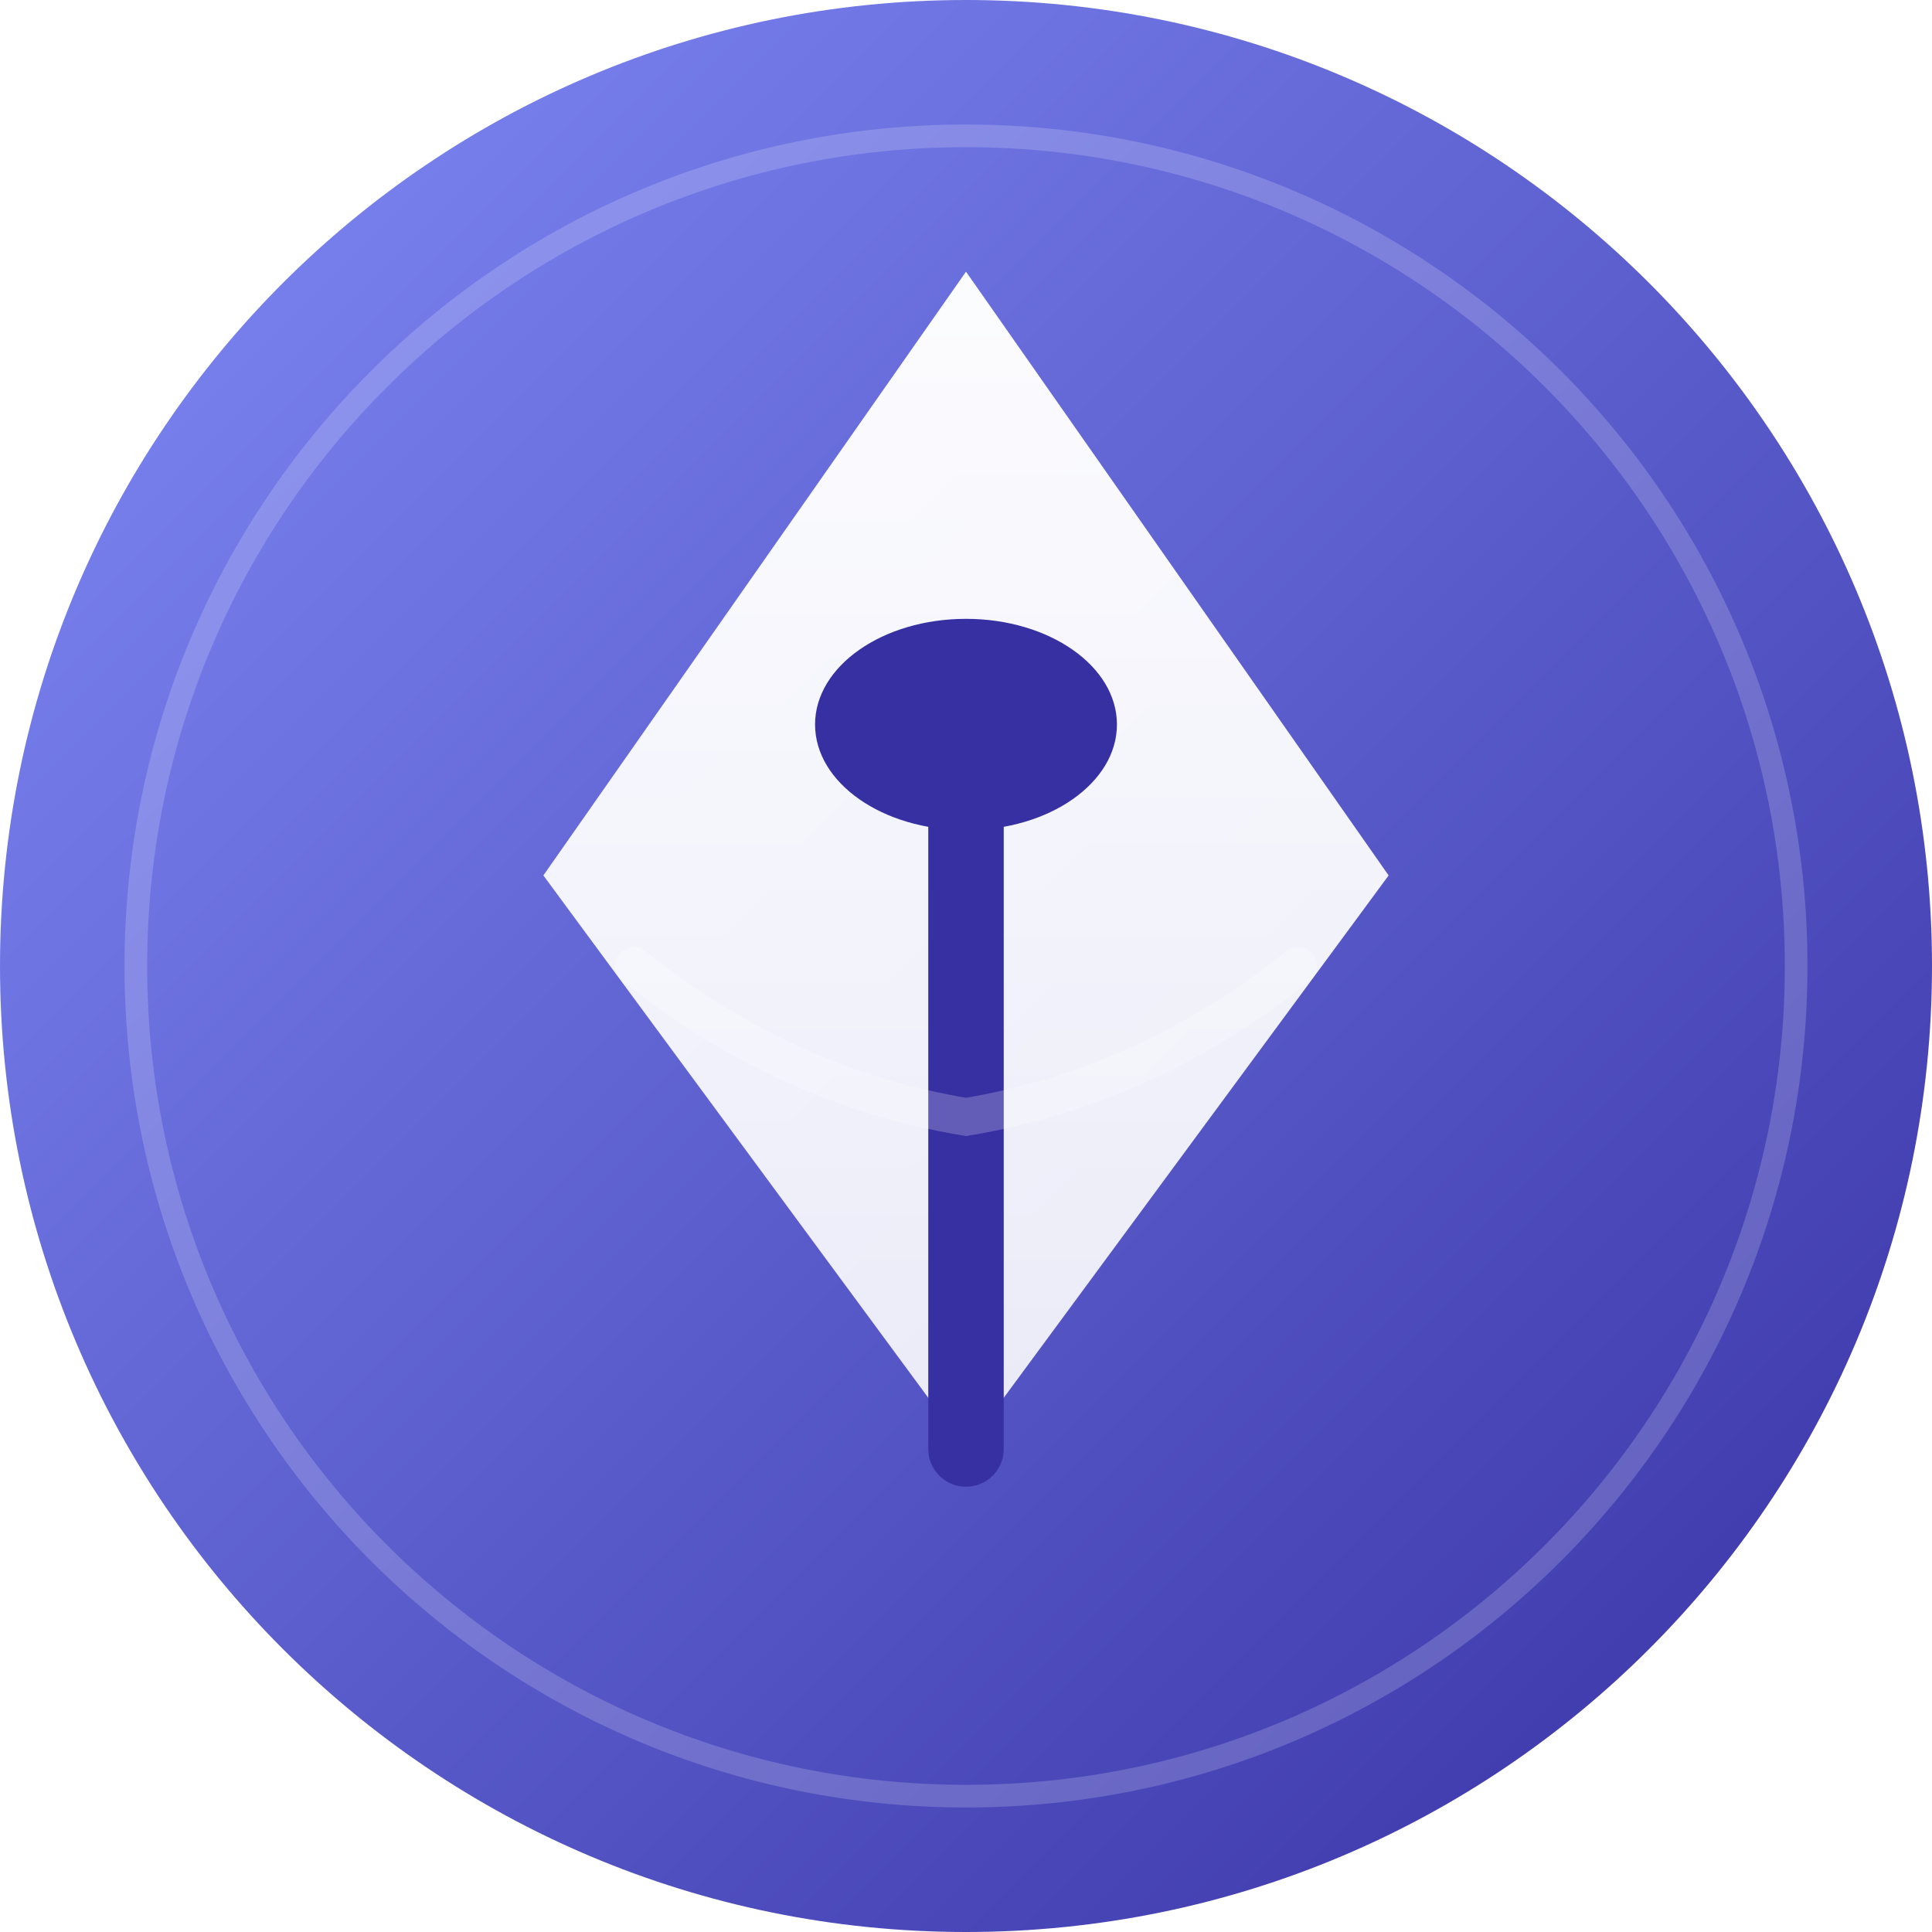
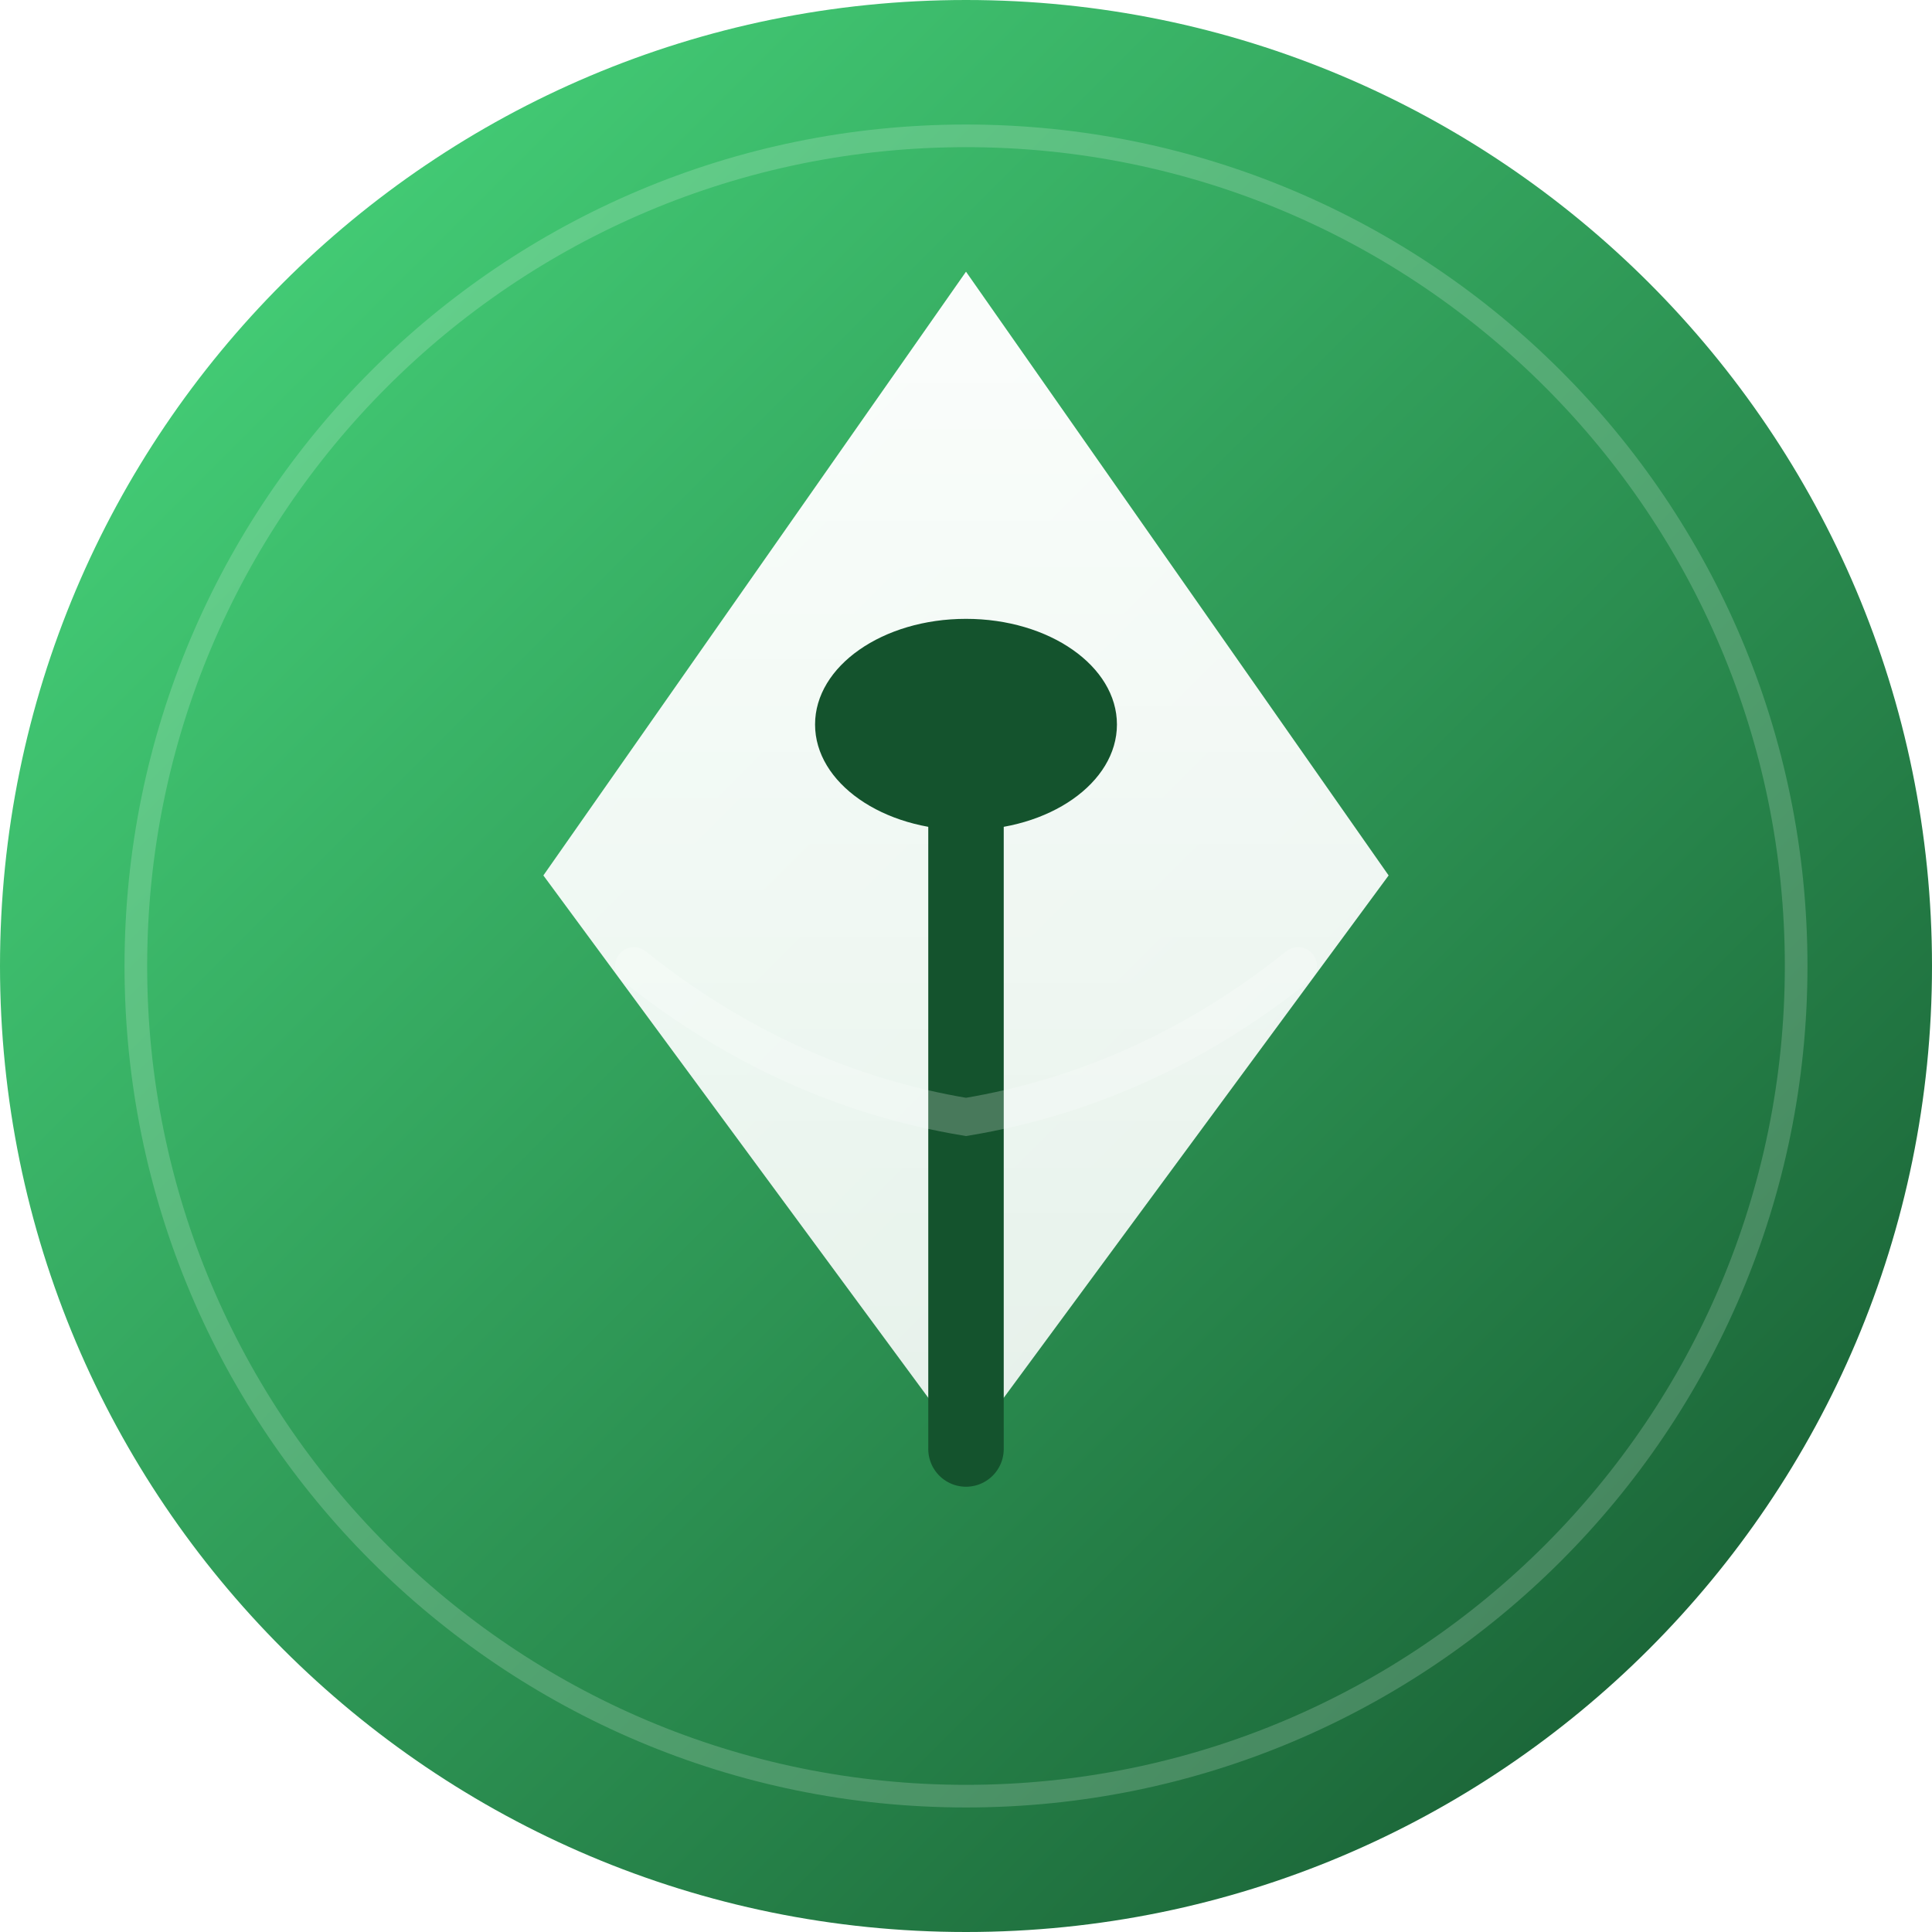
<svg xmlns="http://www.w3.org/2000/svg" viewBox="0 0 128 128">
  <defs>
    <linearGradient id="bg" x1="0" y1="0" x2="128" y2="128" gradientUnits="userSpaceOnUse">
-       <stop offset="0%" stop-color="#818cf8" />
-       <stop offset="100%" stop-color="#3730a3" />
+       <stop offset="0%" stop-color="#4ade80" />
+       <stop offset="100%" stop-color="#14532d" />
    </linearGradient>
    <linearGradient id="nib" x1="64" y1="18" x2="64" y2="96" gradientUnits="userSpaceOnUse">
      <stop offset="0%" stop-color="rgba(255,255,255,0.98)" />
      <stop offset="100%" stop-color="rgba(255,255,255,0.88)" />
    </linearGradient>
  </defs>
  <circle cx="64" cy="64" r="64" fill="url(#bg)" />
  <circle cx="64" cy="64" r="55" fill="none" stroke="rgba(255,255,255,0.18)" stroke-width="1.5" />
  <path d="M64 18 L92 58 L64 96 L36 58 Z" fill="url(#nib)" />
-   <path d="M64 46 L64 96" stroke="#3730a3" stroke-width="5" stroke-linecap="round" />
-   <ellipse cx="64" cy="48" rx="10" ry="7" fill="#3730a3" />
+   <path d="M64 46 L64 96" stroke="#14532d" stroke-width="5" stroke-linecap="round" />
+   <ellipse cx="64" cy="48" rx="10" ry="7" fill="#14532d" />
  <path d="M42 64 Q52 72 64 74 Q76 72 86 64" stroke="rgba(255,255,255,0.22)" stroke-width="2.5" fill="none" stroke-linecap="round" />
</svg>
